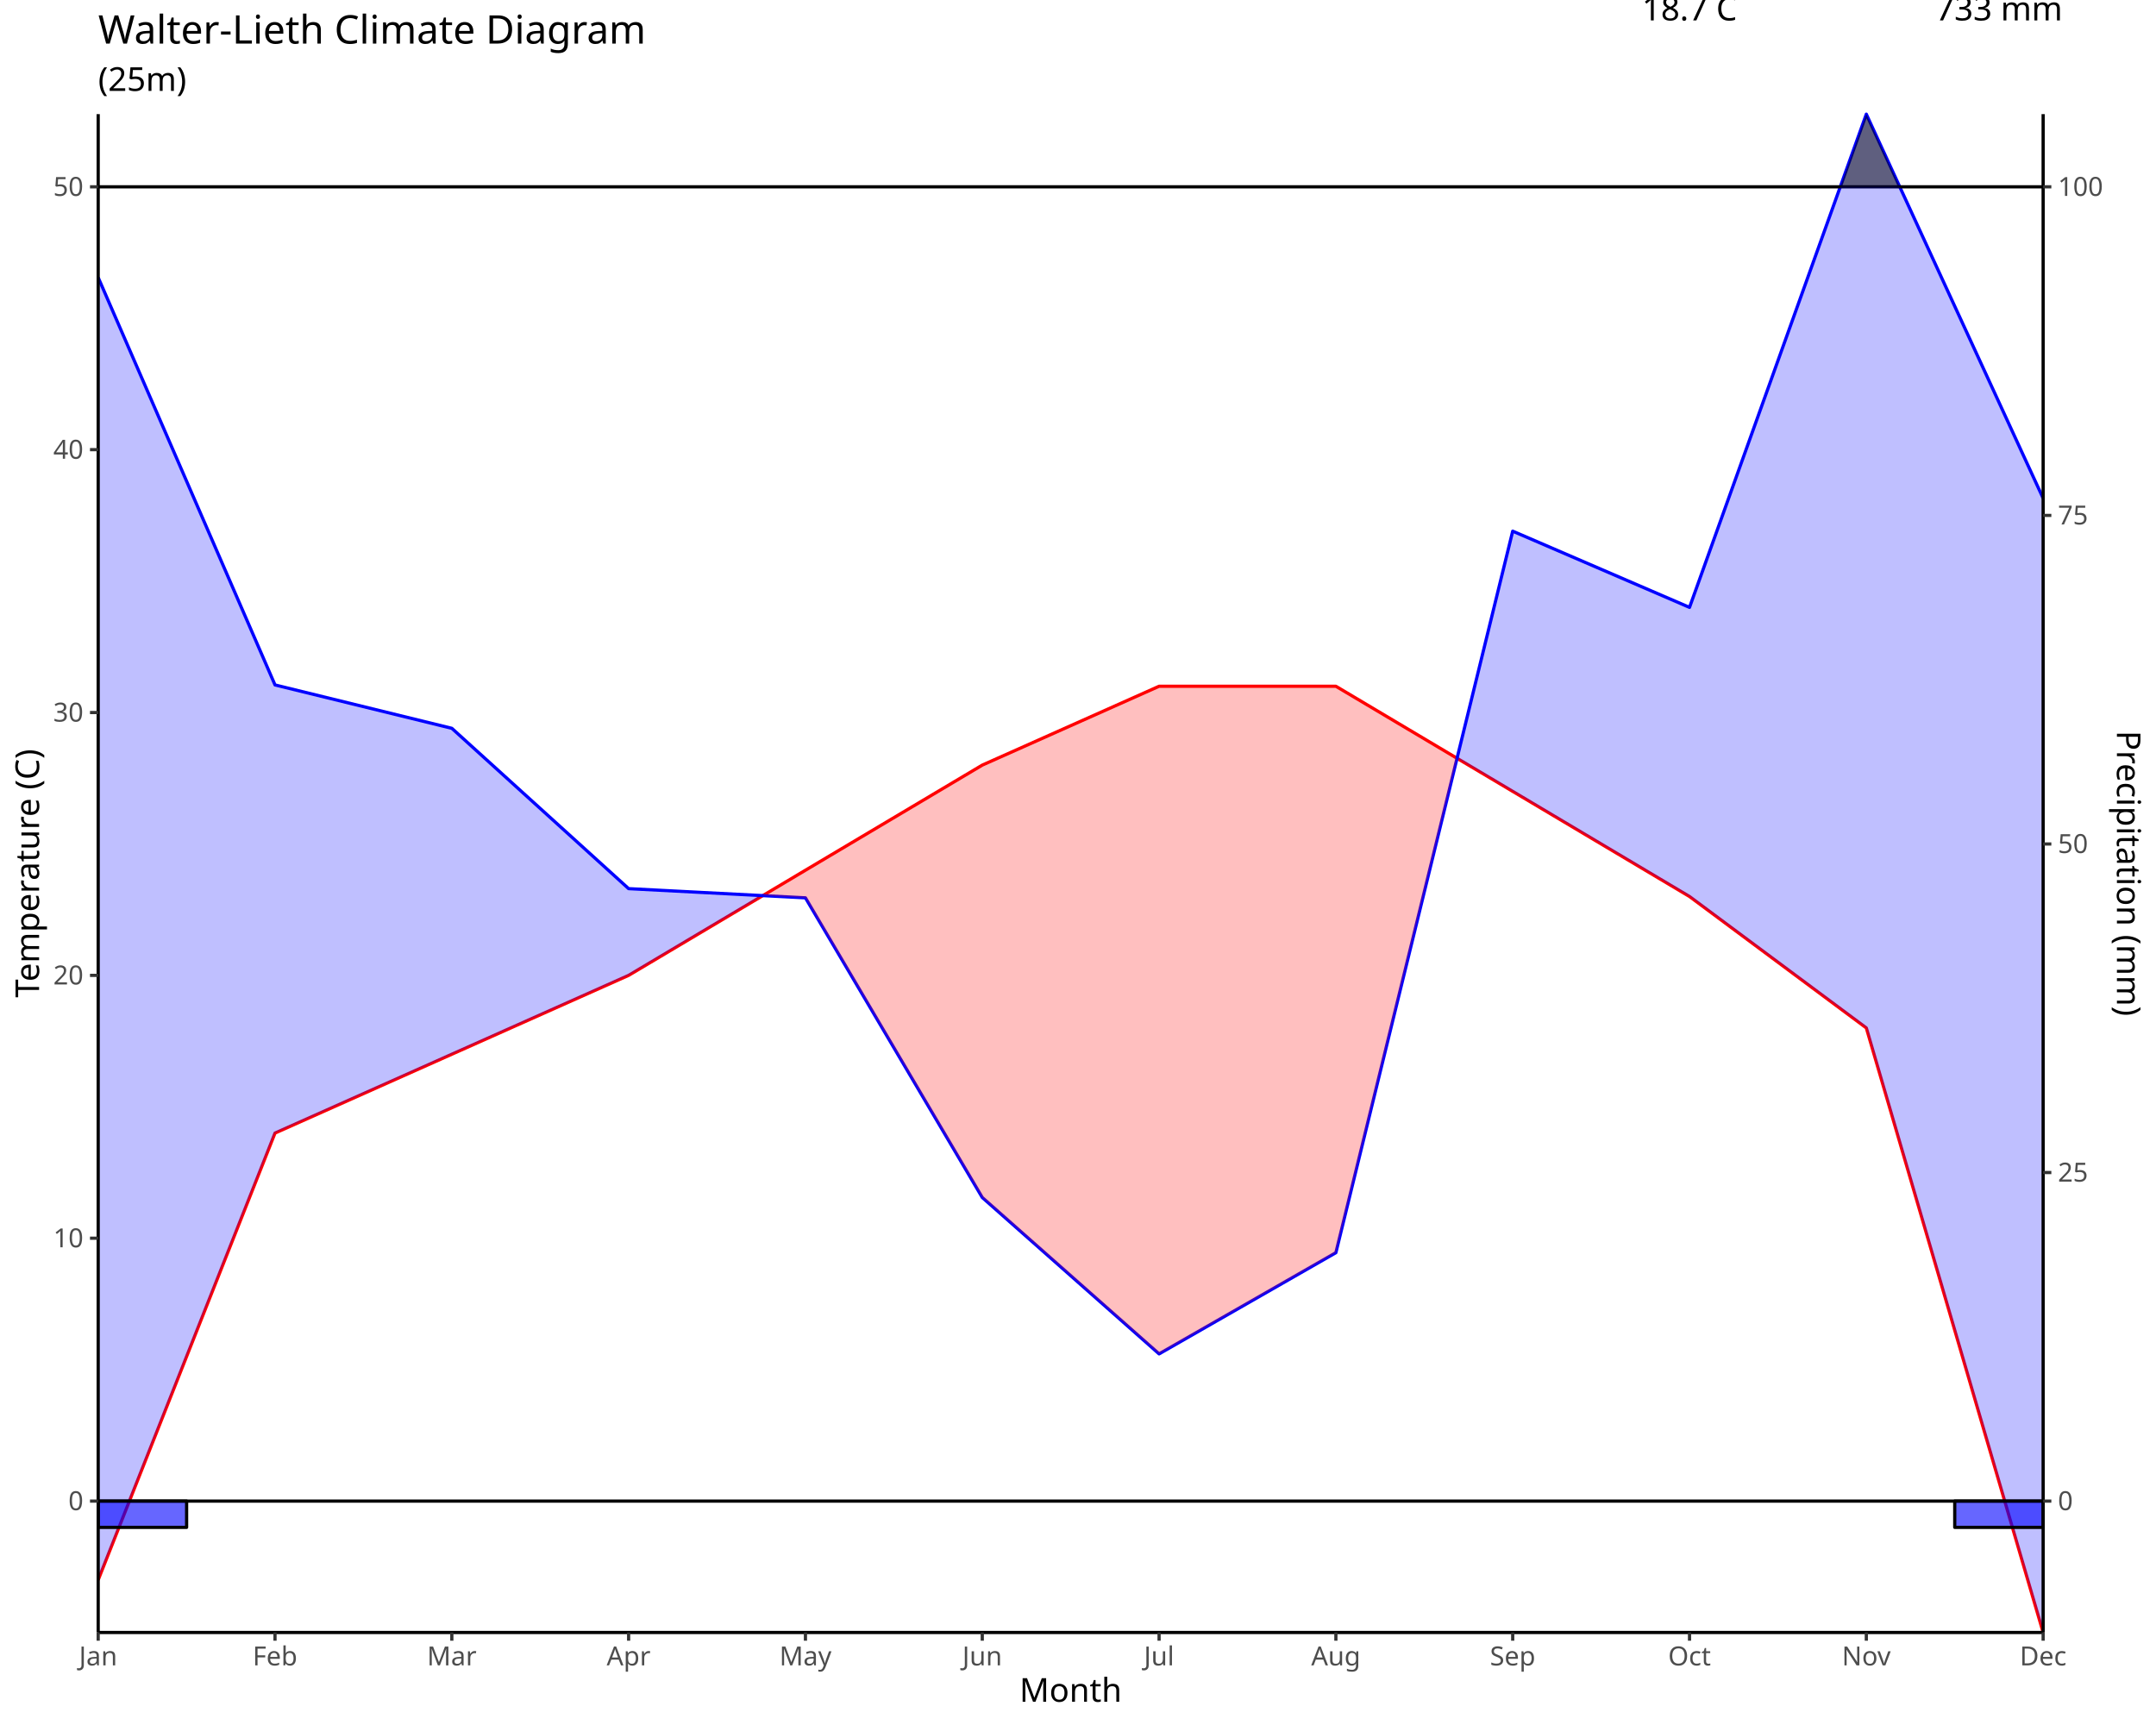
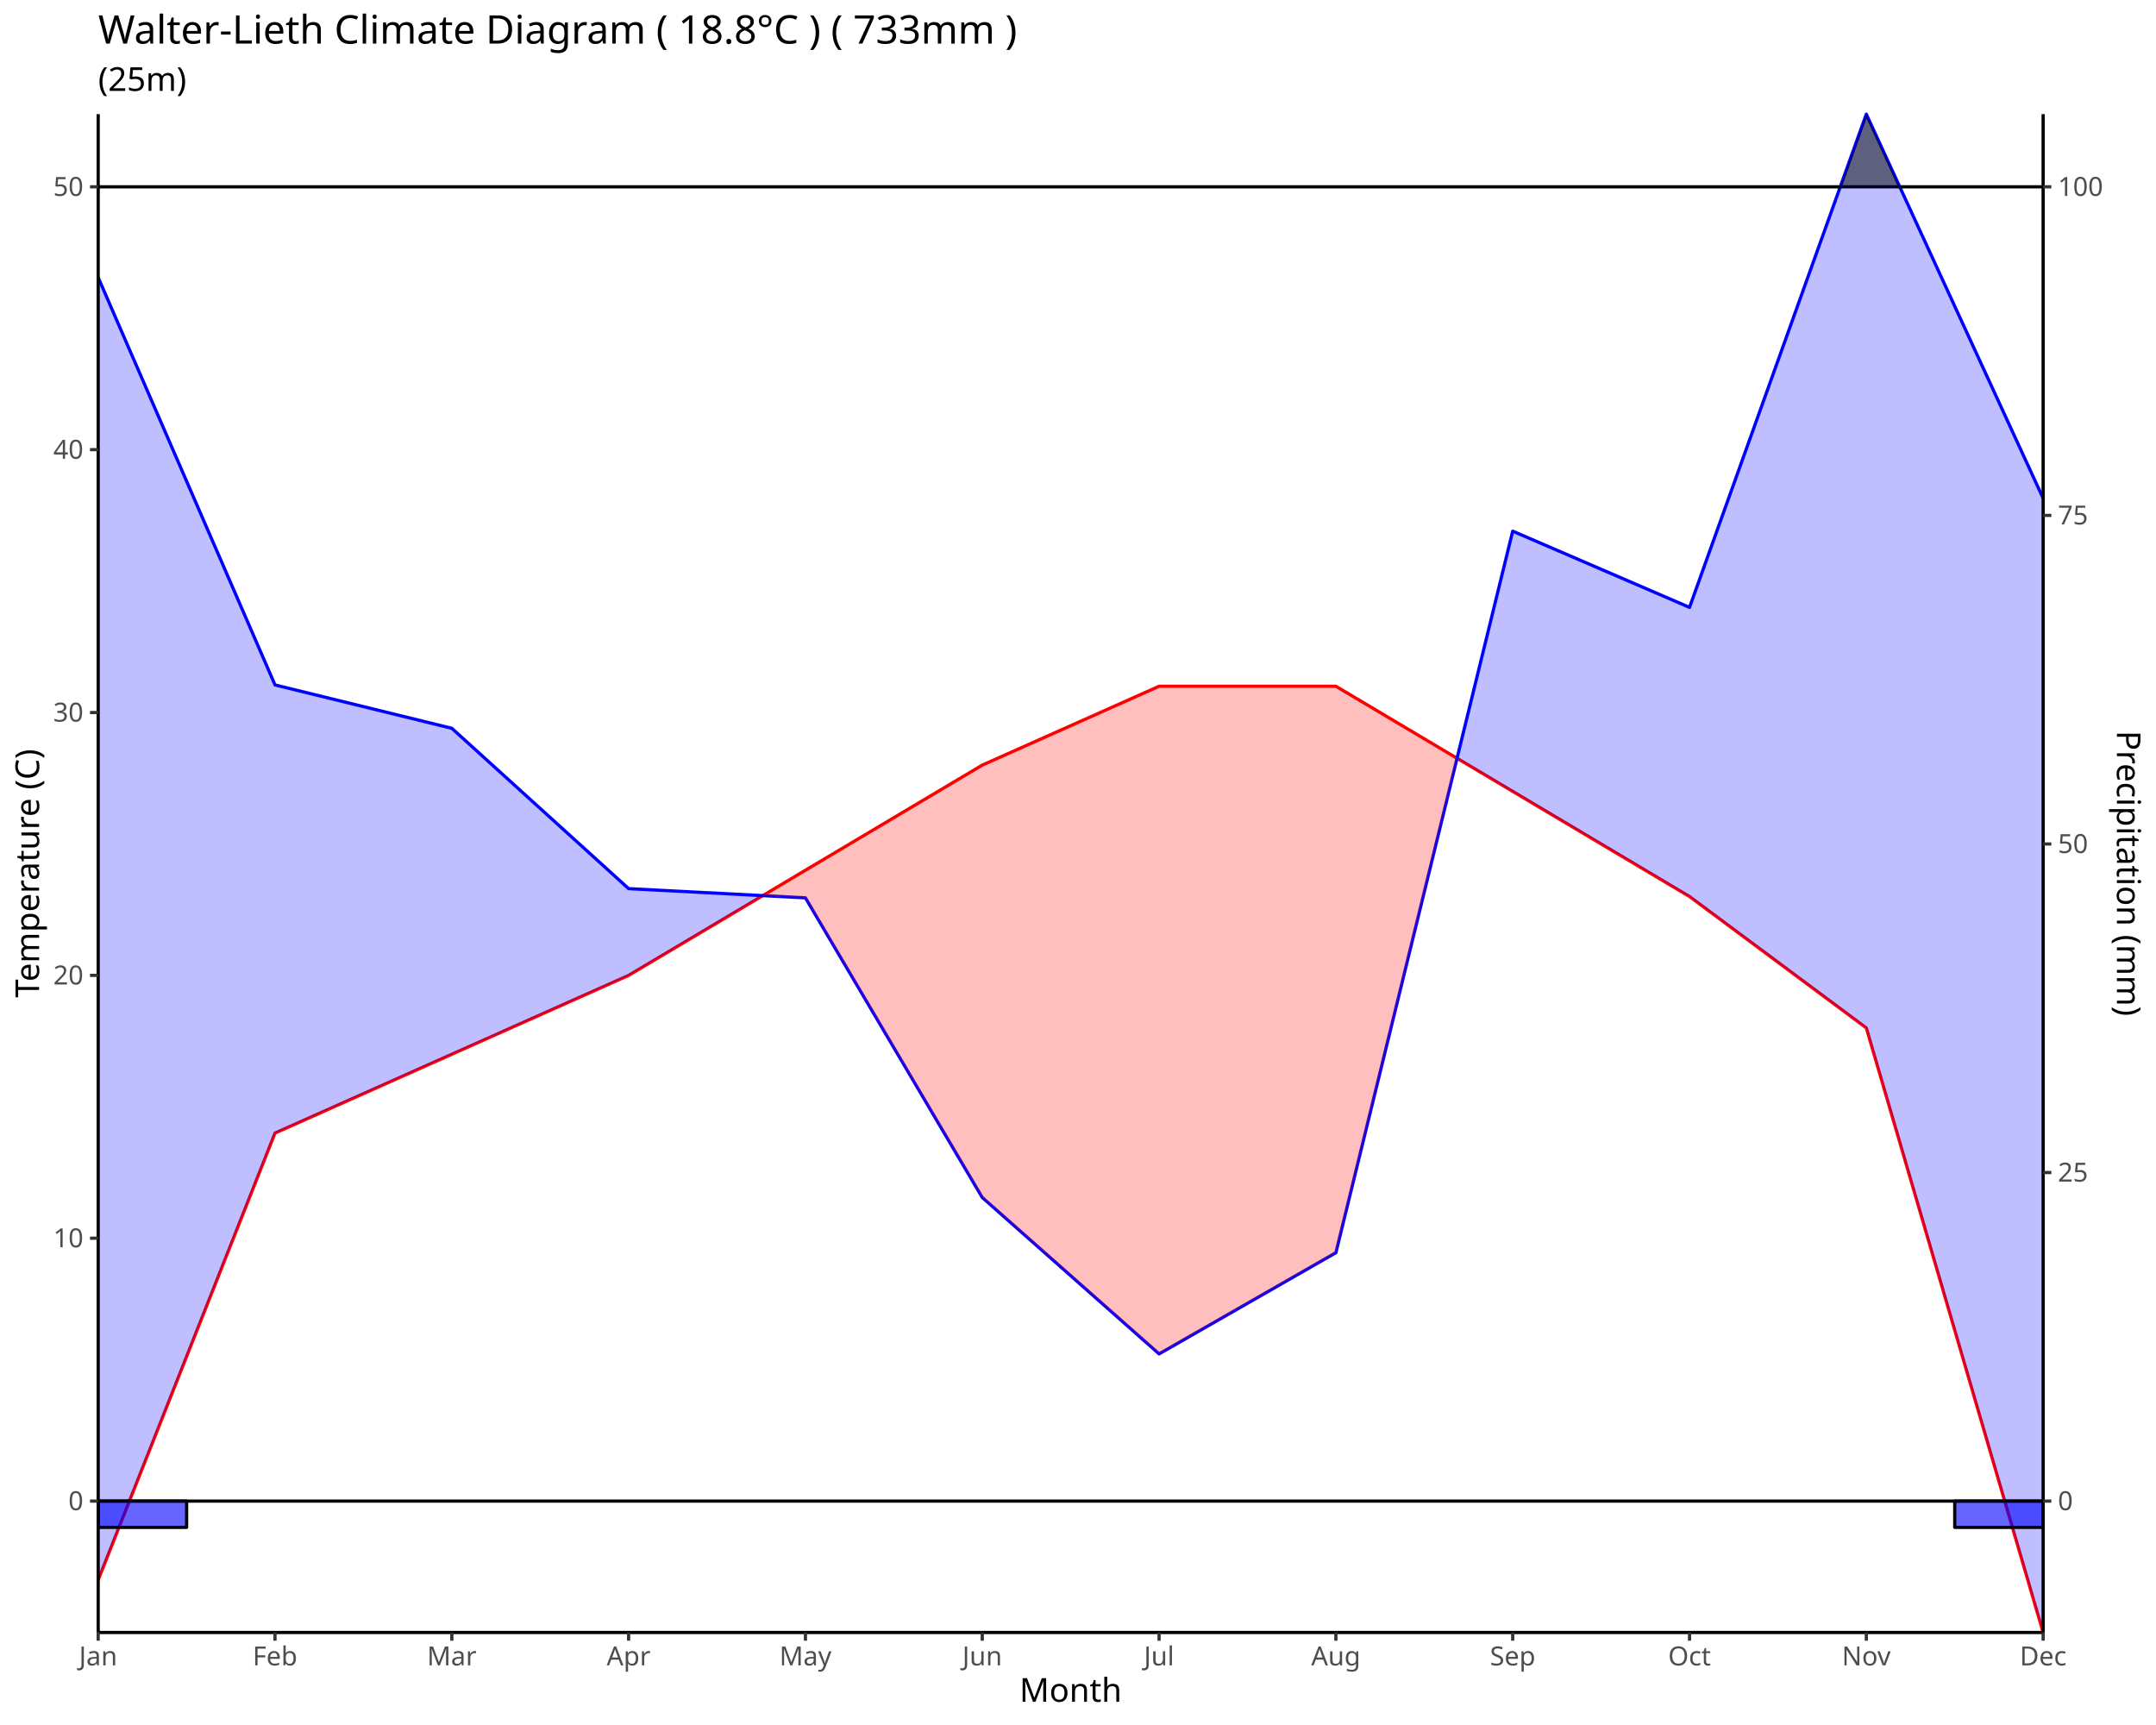
<svg xmlns="http://www.w3.org/2000/svg" class="svglite" data-engine-version="2.0" width="720.00pt" height="576.00pt" viewBox="0 0 720.00 576.00">
  <defs>
    <style type="text/css">
    .svglite line, .svglite polyline, .svglite polygon, .svglite path, .svglite rect, .svglite circle {
      fill: none;
      stroke: #000000;
      stroke-linecap: round;
      stroke-linejoin: round;
      stroke-miterlimit: 10.00;
    }
  </style>
  </defs>
  <rect width="100%" height="100%" style="stroke: none; fill: #FFFFFF;" />
  <defs>
    <clipPath id="cpMC4wMHw3MjAuMDB8MC4wMHw1NzYuMDA=">
      <rect x="0.00" y="0.00" width="720.00" height="576.00" />
    </clipPath>
  </defs>
  <g clip-path="url(#cpMC4wMHw3MjAuMDB8MC4wMHw1NzYuMDA=)">
    <rect x="0.00" y="0.00" width="720.00" height="576.00" style="stroke-width: 1.07; stroke: #FFFFFF; fill: #FFFFFF;" />
    <rect x="32.79" y="38.12" width="649.52" height="507.00" style="stroke-width: 1.07; stroke: none; fill: #FFFFFF;" />
    <polyline points="32.79,527.56 91.84,378.35 150.89,352.02 209.93,325.69 254.73,299.06 254.73,299.06 268.98,290.58 328.03,255.48 387.08,229.15 446.12,229.15 486.58,253.20 486.58,253.20 505.17,264.25 564.22,299.36 623.26,343.24 682.31,545.11 " style="stroke-width: 1.07; stroke: #FF0000; stroke-linecap: butt;" />
    <polyline points="32.79,92.66 91.84,228.71 150.89,243.19 209.93,296.73 254.73,299.06 254.73,299.06 268.98,299.80 328.03,399.86 387.08,452.08 446.12,418.29 486.58,253.20 486.58,253.20 505.17,177.36 564.22,202.81 623.26,38.12 682.31,166.39 " style="stroke-width: 1.07; stroke: #0000FF; stroke-linecap: butt;" />
    <line x1="32.79" y1="62.38" x2="682.31" y2="62.38" style="stroke-width: 1.07; stroke-linecap: butt;" />
    <line x1="32.79" y1="501.23" x2="682.31" y2="501.23" style="stroke-width: 1.07; stroke-linecap: butt;" />
    <polygon points="32.79,92.66 91.84,228.71 150.89,243.19 209.93,296.73 254.73,299.06 486.58,253.20 505.17,177.36 564.22,202.81 623.26,38.12 682.31,166.39 682.31,545.11 623.26,343.24 564.22,299.36 505.17,264.25 486.58,253.20 254.73,299.06 209.93,325.69 150.89,352.02 91.84,378.35 32.79,527.56 " style="stroke-width: 0.00; stroke: none; stroke-linecap: butt; fill: #0000FF; fill-opacity: 0.25;" />
    <polyline points="32.79,92.66 91.84,228.71 150.89,243.19 209.93,296.73 254.73,299.06 486.58,253.20 505.17,177.36 564.22,202.81 623.26,38.12 682.31,166.39 " style="stroke-width: 1.07; stroke: none; stroke-linecap: butt;" />
    <polyline points="682.31,545.11 623.26,343.24 564.22,299.36 505.17,264.25 486.58,253.20 254.73,299.06 209.93,325.69 150.89,352.02 91.84,378.35 32.79,527.56 " style="stroke-width: 1.07; stroke: none; stroke-linecap: butt;" />
    <polygon points="254.73,299.06 268.98,290.58 328.03,255.48 387.08,229.15 446.12,229.15 486.58,253.20 486.58,253.20 446.12,418.29 387.08,452.08 328.03,399.86 268.98,299.80 254.73,299.06 " style="stroke-width: 0.00; stroke: none; stroke-linecap: butt; fill: #FF0000; fill-opacity: 0.25;" />
    <polyline points="254.73,299.06 268.98,290.58 328.03,255.48 387.08,229.15 446.12,229.15 486.58,253.20 " style="stroke-width: 1.07; stroke: none; stroke-linecap: butt;" />
    <polyline points="486.58,253.20 446.12,418.29 387.08,452.08 328.03,399.86 268.98,299.80 254.73,299.06 " style="stroke-width: 1.07; stroke: none; stroke-linecap: butt;" />
-     <text x="667.55" y="6.81" text-anchor="middle" style="font-size: 11.04px; font-family: sans;" textLength="39.89px" lengthAdjust="spacingAndGlyphs">733 mm</text>
-     <text x="564.22" y="6.81" text-anchor="middle" style="font-size: 11.04px; font-family: sans;" textLength="32.53px" lengthAdjust="spacingAndGlyphs">18.7 C</text>
    <polygon points="614.56,62.38 623.26,38.12 634.44,62.38 634.44,62.38 623.26,62.38 614.56,62.38 " style="stroke-width: 0.00; stroke: none; stroke-linecap: butt; fill: #000000; fill-opacity: 0.50;" />
    <polyline points="614.56,62.38 623.26,38.12 634.44,62.38 " style="stroke-width: 1.07; stroke: none; stroke-linecap: butt;" />
    <polyline points="634.44,62.38 623.26,62.38 614.56,62.38 " style="stroke-width: 1.07; stroke: none; stroke-linecap: butt;" />
    <polygon points="32.79,501.23 32.79,510.01 62.32,510.01 62.32,501.23 " style="stroke-width: 1.07; stroke-linecap: butt; fill: #0000FF; fill-opacity: 0.60;" />
    <polygon points="652.79,501.23 652.79,510.01 682.31,510.01 682.31,501.23 " style="stroke-width: 1.07; stroke-linecap: butt; fill: #0000FF; fill-opacity: 0.60;" />
    <polyline points="32.79,545.11 32.79,38.12 " style="stroke-width: 1.07; stroke-linecap: butt;" />
    <text x="27.86" y="504.26" text-anchor="end" style="font-size: 8.80px; fill: #4D4D4D; font-family: sans;" textLength="4.89px" lengthAdjust="spacingAndGlyphs">0</text>
    <text x="27.86" y="416.49" text-anchor="end" style="font-size: 8.80px; fill: #4D4D4D; font-family: sans;" textLength="9.79px" lengthAdjust="spacingAndGlyphs">10</text>
    <text x="27.86" y="328.72" text-anchor="end" style="font-size: 8.80px; fill: #4D4D4D; font-family: sans;" textLength="9.79px" lengthAdjust="spacingAndGlyphs">20</text>
    <text x="27.86" y="240.95" text-anchor="end" style="font-size: 8.80px; fill: #4D4D4D; font-family: sans;" textLength="9.79px" lengthAdjust="spacingAndGlyphs">30</text>
    <text x="27.86" y="153.18" text-anchor="end" style="font-size: 8.80px; fill: #4D4D4D; font-family: sans;" textLength="9.79px" lengthAdjust="spacingAndGlyphs">40</text>
    <text x="27.86" y="65.41" text-anchor="end" style="font-size: 8.80px; fill: #4D4D4D; font-family: sans;" textLength="9.79px" lengthAdjust="spacingAndGlyphs">50</text>
    <polyline points="30.05,501.23 32.79,501.23 " style="stroke-width: 1.07; stroke: #333333; stroke-linecap: butt;" />
    <polyline points="30.05,413.46 32.79,413.46 " style="stroke-width: 1.07; stroke: #333333; stroke-linecap: butt;" />
    <polyline points="30.05,325.69 32.79,325.69 " style="stroke-width: 1.07; stroke: #333333; stroke-linecap: butt;" />
    <polyline points="30.05,237.92 32.79,237.92 " style="stroke-width: 1.07; stroke: #333333; stroke-linecap: butt;" />
    <polyline points="30.05,150.15 32.79,150.15 " style="stroke-width: 1.07; stroke: #333333; stroke-linecap: butt;" />
    <polyline points="30.05,62.38 32.79,62.38 " style="stroke-width: 1.07; stroke: #333333; stroke-linecap: butt;" />
    <polyline points="682.31,545.11 682.31,38.12 " style="stroke-width: 1.07; stroke-linecap: butt;" />
    <polyline points="685.05,501.23 682.31,501.23 " style="stroke-width: 1.07; stroke: #333333; stroke-linecap: butt;" />
    <polyline points="685.05,391.52 682.31,391.52 " style="stroke-width: 1.07; stroke: #333333; stroke-linecap: butt;" />
    <polyline points="685.05,281.81 682.31,281.81 " style="stroke-width: 1.07; stroke: #333333; stroke-linecap: butt;" />
    <polyline points="685.05,172.10 682.31,172.10 " style="stroke-width: 1.07; stroke: #333333; stroke-linecap: butt;" />
    <polyline points="685.05,62.38 682.31,62.38 " style="stroke-width: 1.07; stroke: #333333; stroke-linecap: butt;" />
    <text x="687.24" y="504.26" style="font-size: 8.80px; fill: #4D4D4D; font-family: sans;" textLength="4.89px" lengthAdjust="spacingAndGlyphs">0</text>
    <text x="687.24" y="394.55" style="font-size: 8.80px; fill: #4D4D4D; font-family: sans;" textLength="9.79px" lengthAdjust="spacingAndGlyphs">25</text>
    <text x="687.24" y="284.83" style="font-size: 8.80px; fill: #4D4D4D; font-family: sans;" textLength="9.79px" lengthAdjust="spacingAndGlyphs">50</text>
    <text x="687.24" y="175.12" style="font-size: 8.80px; fill: #4D4D4D; font-family: sans;" textLength="9.79px" lengthAdjust="spacingAndGlyphs">75</text>
    <text x="687.24" y="65.41" style="font-size: 8.80px; fill: #4D4D4D; font-family: sans;" textLength="14.68px" lengthAdjust="spacingAndGlyphs">100</text>
    <polyline points="32.79,545.11 682.31,545.11 " style="stroke-width: 1.07; stroke-linecap: butt;" />
    <polyline points="32.79,547.85 32.79,545.11 " style="stroke-width: 1.07; stroke: #333333; stroke-linecap: butt;" />
    <polyline points="91.84,547.85 91.84,545.11 " style="stroke-width: 1.07; stroke: #333333; stroke-linecap: butt;" />
    <polyline points="150.89,547.85 150.89,545.11 " style="stroke-width: 1.07; stroke: #333333; stroke-linecap: butt;" />
    <polyline points="209.93,547.85 209.93,545.11 " style="stroke-width: 1.07; stroke: #333333; stroke-linecap: butt;" />
    <polyline points="268.98,547.85 268.98,545.11 " style="stroke-width: 1.07; stroke: #333333; stroke-linecap: butt;" />
    <polyline points="328.03,547.85 328.03,545.11 " style="stroke-width: 1.07; stroke: #333333; stroke-linecap: butt;" />
    <polyline points="387.08,547.85 387.08,545.11 " style="stroke-width: 1.07; stroke: #333333; stroke-linecap: butt;" />
    <polyline points="446.12,547.85 446.12,545.11 " style="stroke-width: 1.07; stroke: #333333; stroke-linecap: butt;" />
    <polyline points="505.17,547.85 505.17,545.11 " style="stroke-width: 1.07; stroke: #333333; stroke-linecap: butt;" />
    <polyline points="564.22,547.85 564.22,545.11 " style="stroke-width: 1.07; stroke: #333333; stroke-linecap: butt;" />
    <polyline points="623.26,547.85 623.26,545.11 " style="stroke-width: 1.07; stroke: #333333; stroke-linecap: butt;" />
    <polyline points="682.31,547.85 682.31,545.11 " style="stroke-width: 1.07; stroke: #333333; stroke-linecap: butt;" />
    <text x="32.79" y="556.10" text-anchor="middle" style="font-size: 8.80px; fill: #4D4D4D; font-family: sans;" textLength="14.19px" lengthAdjust="spacingAndGlyphs">Jan</text>
    <text x="91.84" y="556.10" text-anchor="middle" style="font-size: 8.80px; fill: #4D4D4D; font-family: sans;" textLength="15.16px" lengthAdjust="spacingAndGlyphs">Feb</text>
    <text x="150.89" y="556.10" text-anchor="middle" style="font-size: 8.80px; fill: #4D4D4D; font-family: sans;" textLength="15.16px" lengthAdjust="spacingAndGlyphs">Mar</text>
    <text x="209.93" y="556.10" text-anchor="middle" style="font-size: 8.80px; fill: #4D4D4D; font-family: sans;" textLength="13.70px" lengthAdjust="spacingAndGlyphs">Apr</text>
    <text x="268.98" y="556.10" text-anchor="middle" style="font-size: 8.80px; fill: #4D4D4D; font-family: sans;" textLength="16.63px" lengthAdjust="spacingAndGlyphs">May</text>
    <text x="328.03" y="556.10" text-anchor="middle" style="font-size: 8.80px; fill: #4D4D4D; font-family: sans;" textLength="14.19px" lengthAdjust="spacingAndGlyphs">Jun</text>
    <text x="387.08" y="556.10" text-anchor="middle" style="font-size: 8.80px; fill: #4D4D4D; font-family: sans;" textLength="11.25px" lengthAdjust="spacingAndGlyphs">Jul</text>
    <text x="446.12" y="556.10" text-anchor="middle" style="font-size: 8.80px; fill: #4D4D4D; font-family: sans;" textLength="15.66px" lengthAdjust="spacingAndGlyphs">Aug</text>
    <text x="505.17" y="556.10" text-anchor="middle" style="font-size: 8.80px; fill: #4D4D4D; font-family: sans;" textLength="15.66px" lengthAdjust="spacingAndGlyphs">Sep</text>
    <text x="564.22" y="556.10" text-anchor="middle" style="font-size: 8.80px; fill: #4D4D4D; font-family: sans;" textLength="13.70px" lengthAdjust="spacingAndGlyphs">Oct</text>
    <text x="623.26" y="556.10" text-anchor="middle" style="font-size: 8.80px; fill: #4D4D4D; font-family: sans;" textLength="15.66px" lengthAdjust="spacingAndGlyphs">Nov</text>
    <text x="682.31" y="556.10" text-anchor="middle" style="font-size: 8.80px; fill: #4D4D4D; font-family: sans;" textLength="15.66px" lengthAdjust="spacingAndGlyphs">Dec</text>
    <text x="357.55" y="568.24" text-anchor="middle" style="font-size: 11.00px; font-family: sans;" textLength="30.58px" lengthAdjust="spacingAndGlyphs">Month</text>
    <text transform="translate(13.05,291.61) rotate(-90)" text-anchor="middle" style="font-size: 11.00px; font-family: sans;" textLength="81.31px" lengthAdjust="spacingAndGlyphs">Temperature (C)</text>
    <text transform="translate(706.95,291.61) rotate(90)" text-anchor="middle" style="font-size: 11.00px; font-family: sans;" textLength="89.25px" lengthAdjust="spacingAndGlyphs">Precipitation (mm)</text>
    <text x="32.79" y="30.35" style="font-size: 11.00px; font-family: sans;" textLength="28.73px" lengthAdjust="spacingAndGlyphs">(25m)</text>
-     <text x="32.79" y="14.56" style="font-size: 13.20px; font-family: sans;" textLength="173.12px" lengthAdjust="spacingAndGlyphs">Walter-Lieth Climate Diagram</text>
+     <text x="32.79" y="14.56" style="font-size: 13.20px; font-family: sans;" textLength="352.25px" lengthAdjust="spacingAndGlyphs">Walter-Lieth Climate Diagram           ( 18.8°C )      ( 733mm )</text>
  </g>
</svg>
